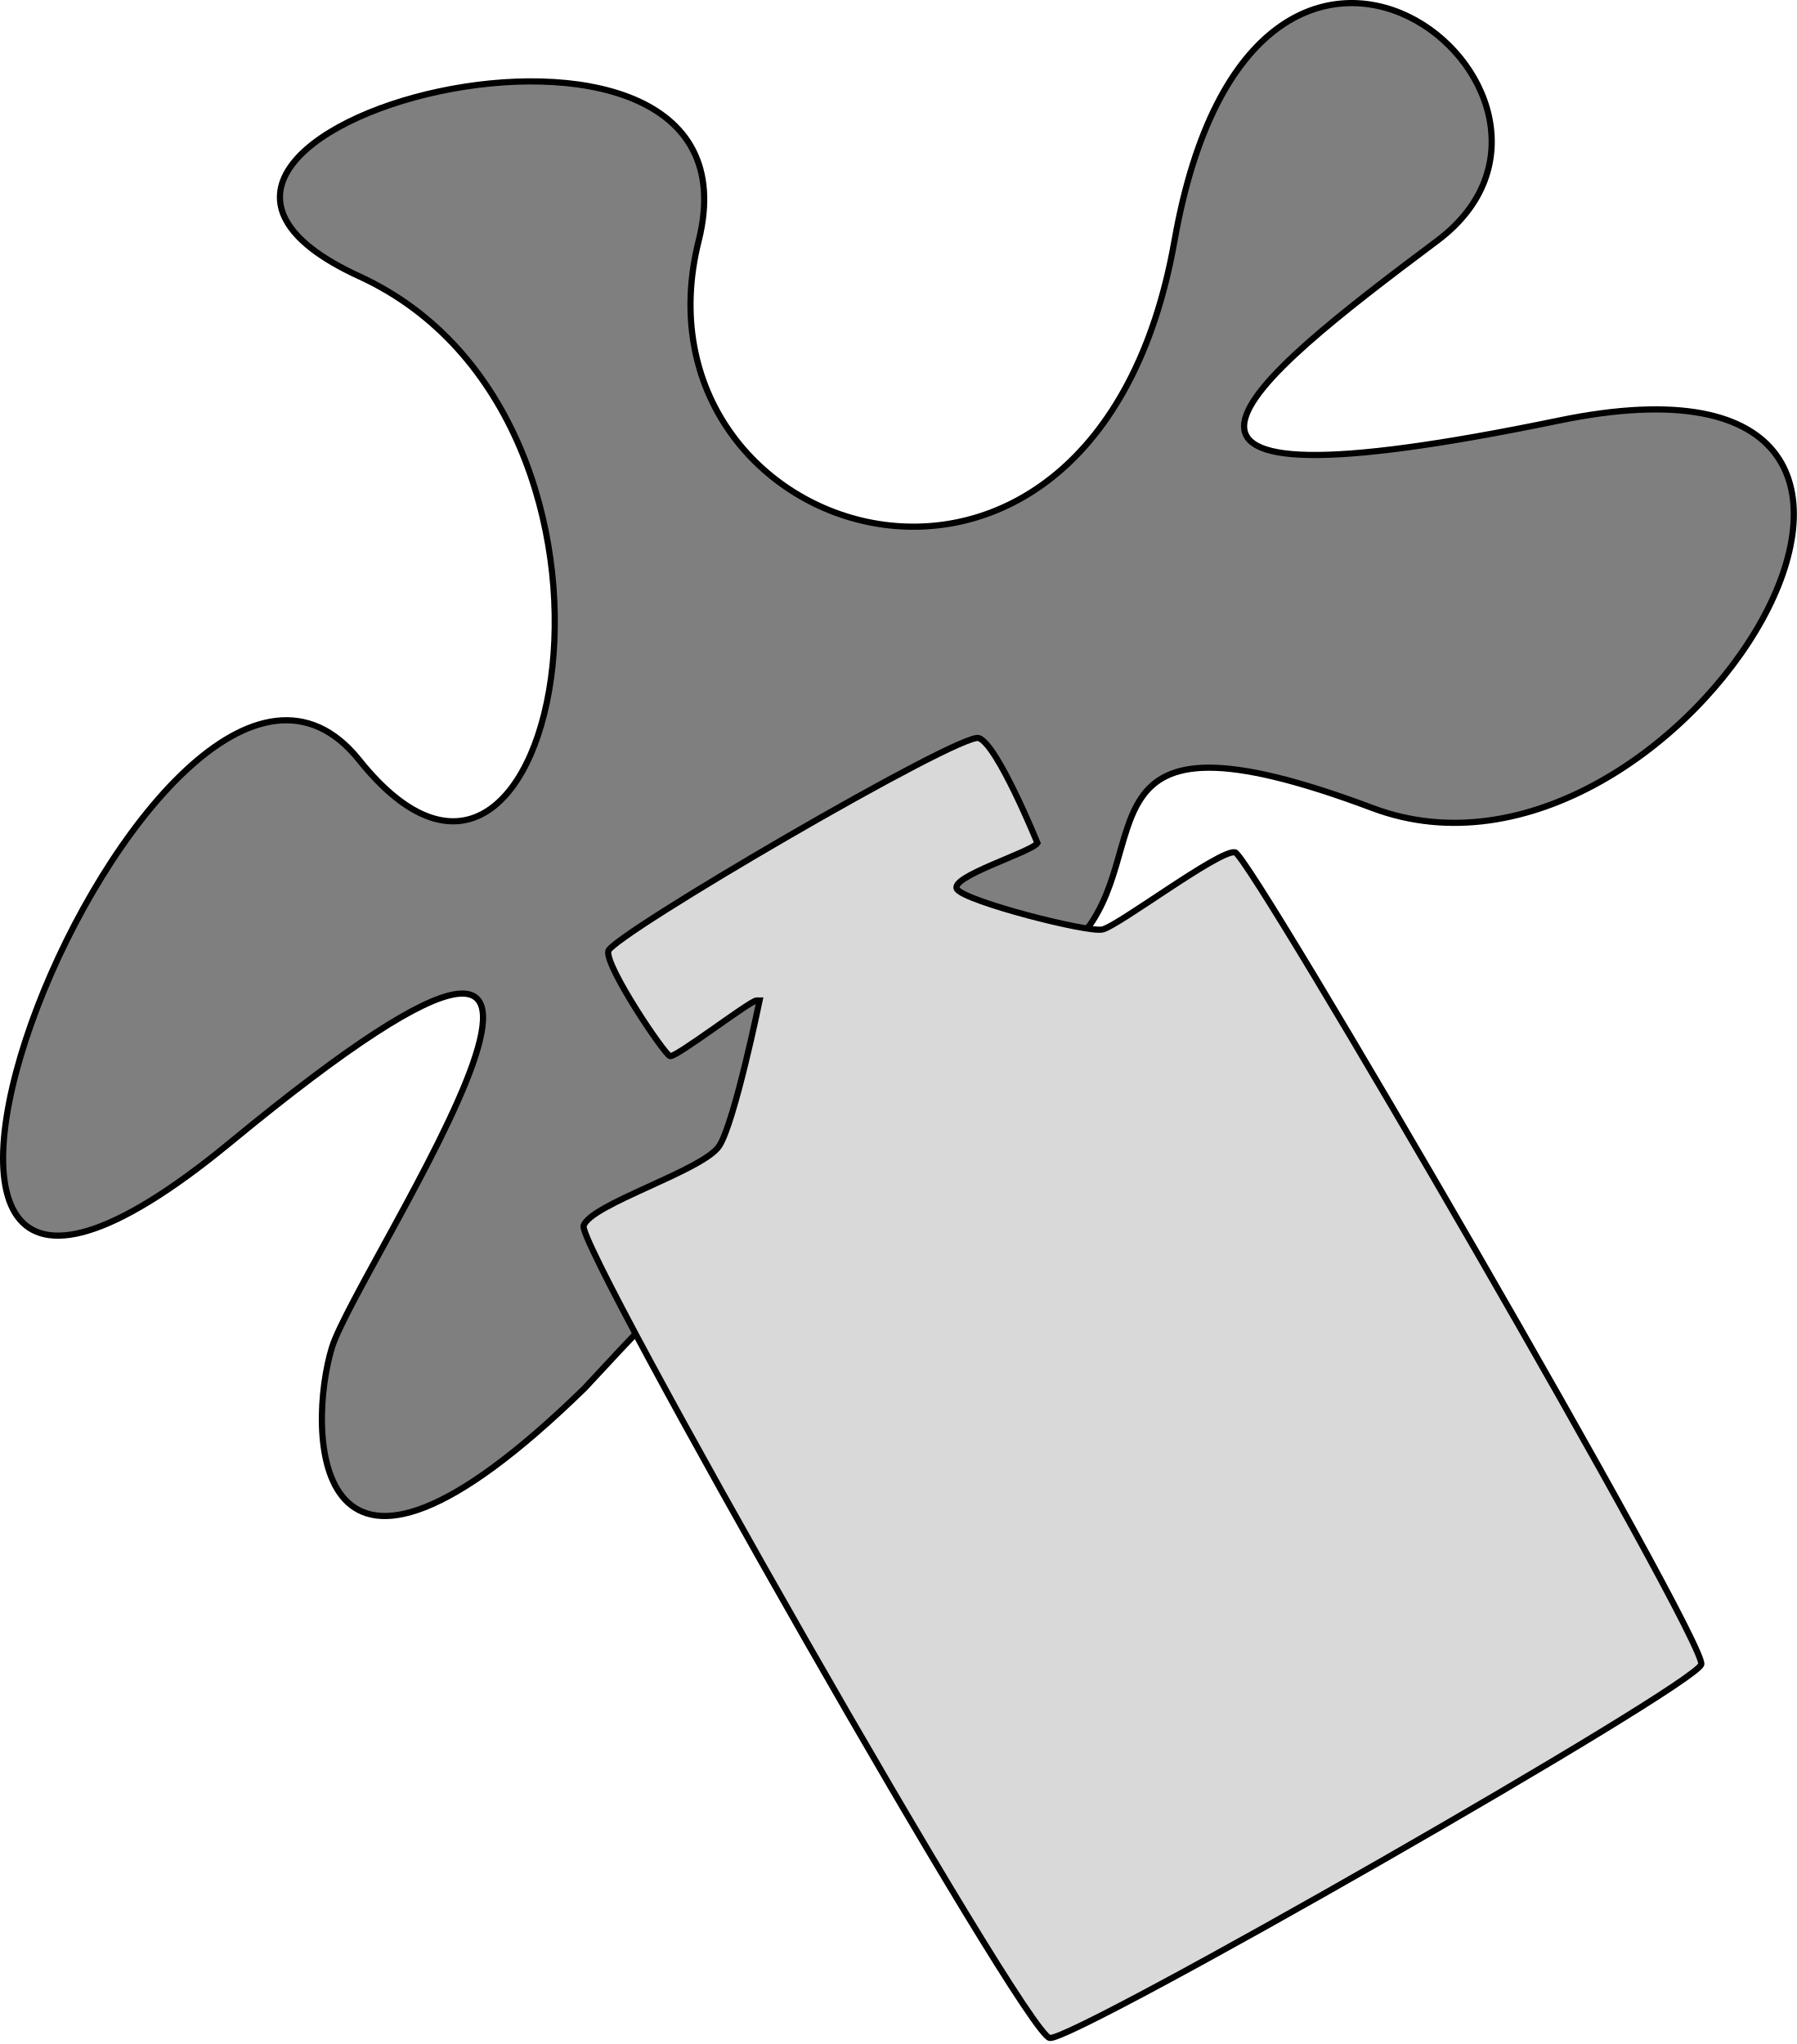
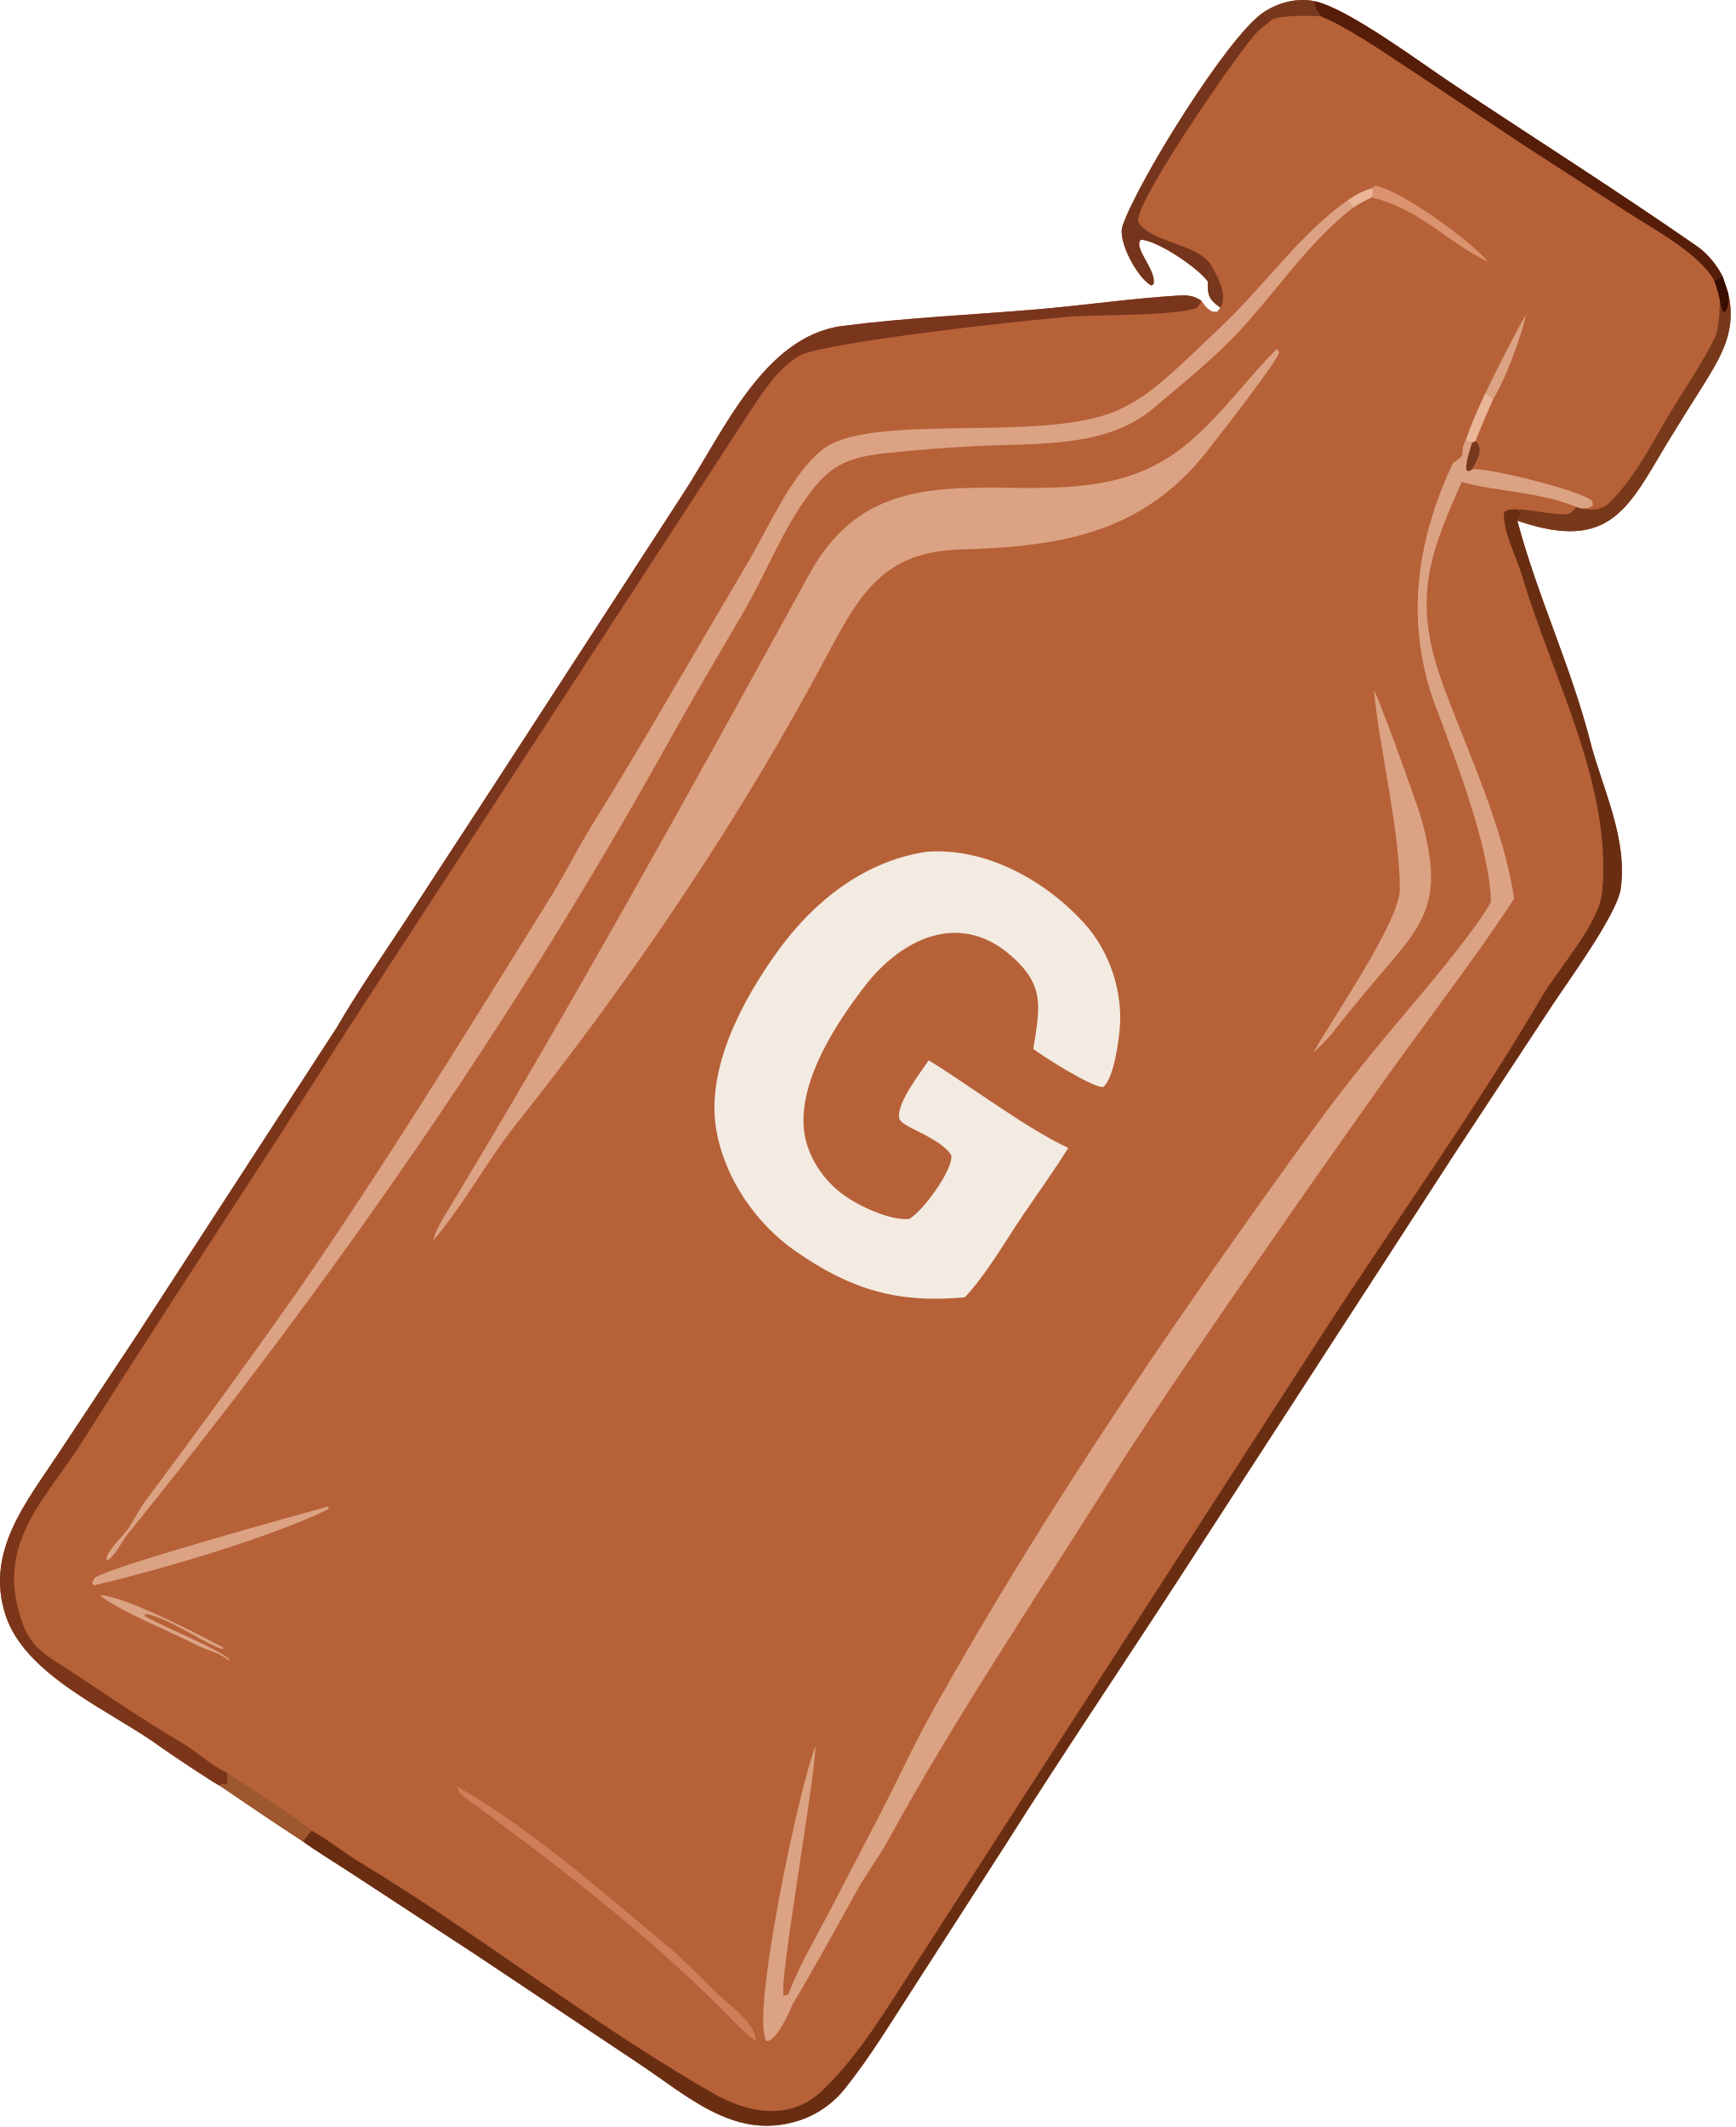
- <svg xmlns="http://www.w3.org/2000/svg" width="291" height="331" viewBox="0 0 291 331" fill="none">
-   <path d="M222.31 130.866C172.575 112.201 188.098 137.912 174.551 152.194C174.551 152.194 135.964 197.252 120.371 212.896C104.779 228.539 157.216 157.137 94.686 224.79C49.834 268.574 49.737 231.352 53.75 218.228C57.763 205.103 115.957 120.202 37.295 185.005C-41.366 249.809 25.657 82.469 58.165 123.073C90.673 163.678 109.134 68.113 58.165 44.735C7.196 21.357 125.384 -9.804 113.147 38.993C100.91 87.79 177.225 112.445 190.203 38.993C203.181 -34.459 264.022 15.586 232.744 38.993C201.467 62.399 174.214 84.276 252.41 68.113C330.606 51.951 272.045 149.531 222.31 130.866Z" fill="#807F7F" stroke="black" />
-   <path d="M116.51 185.522C119.01 181.522 123.01 162.022 123.01 162.022H122.51C121.51 162.022 109.436 171.31 108.51 171.022C107.584 170.734 98.01 156.522 98.51 154.022C99.01 151.522 155.51 118.522 158.51 119.522C161.51 120.522 168.01 136.522 168.01 136.522C167.01 138.022 153.51 142.022 155.01 144.022C156.51 146.022 176.01 151.022 178.51 150.522C181.01 150.022 197.51 137.522 200.01 138.022C202.51 138.522 276.51 266.022 275.51 269.522C274.51 273.022 174.01 330.522 170.01 330.022C166.01 329.522 93.51 202.022 94.51 198.522C95.51 195.022 114.01 189.522 116.51 185.522Z" fill="#D9D9D9" stroke="black" />
+ <svg xmlns="http://www.w3.org/2000/svg" width="191" height="234" viewBox="0 0 191 234" fill="none">
+   <path d="M138.964 1.41C140.599 0.283 142.696 -0.266 144.658 0.126C148.293 0.893 156.361 6.907 159.766 9.173C168.744 15.144 177.897 20.952 186.758 27.095C187.667 27.73 188.489 28.657 189.089 29.578C189.259 29.836 189.414 30.105 189.551 30.383C189.741 30.949 190.048 31.776 190.193 32.329C191.158 36.452 189.35 39.298 187.279 42.629C185.998 44.649 184.733 46.678 183.482 48.716C179.266 55.715 177.255 60.732 167.258 57.38C167.035 57.305 167.32 57.376 166.984 57.303C169.132 65.435 172.872 73.283 174.994 81.561C176.317 86.723 179.171 92.239 178.336 97.886C177.811 100.762 172.624 107.863 170.777 110.657L160.05 126.955L130.548 172.438C124.04 182.486 117.063 192.806 110.707 202.865L100.441 218.805C98.107 222.402 95.677 226.423 92.987 229.765C91.526 231.615 89.492 232.93 87.203 233.501C80.527 235.229 75.493 230.454 70.258 227L52.481 215.131L38.648 206.078C37.128 205.076 34.69 203.594 33.313 202.573C30.269 200.608 27.158 198.469 24.15 196.436C23.766 196.308 18.575 192.852 17.805 192.285C12.351 188.267 2.774 184.439 0.593 177.643C-1.64 170.68 2.9 165.255 6.465 159.848L15.058 146.893L37.057 113.043C39.216 109.319 42.103 105.097 44.49 101.494L54.336 86.412L75.165 54.325C79.533 47.648 84.037 36.986 92.689 35.862C99.809 34.938 107.12 34.636 114.287 34.017C119.409 33.575 124.505 32.836 129.63 32.514C130.625 32.449 131.384 32.515 132.208 33.086C132.636 33.678 132.747 33.895 133.381 34.268L133.943 34.303L134.301 33.855C132.968 32.883 132.898 32.514 132.907 30.958C131.863 29.497 127.315 26.403 125.536 26.375C124.675 27.322 127.319 29.693 126.931 31.278L126.688 31.401C125.283 30.712 122.927 26.582 123.534 24.83C125.274 19.813 135.118 4.029 138.964 1.41Z" fill="#B76139" />
+   <path d="M161.271 48.484L161.984 48.713L162.389 48.509C163.379 49.389 162.542 50.62 162.022 51.628C163.286 51.345 174.254 53.996 175.251 55.16L175.275 55.599C174.698 55.988 174.738 55.873 173.964 55.938L173.495 55.789C169.46 54.091 164.549 54.072 160.861 53.03C157.063 61.4 155.457 66.314 158.855 75.505C161.667 83.112 165.386 90.823 166.628 98.846C162.847 104.718 156.939 112.425 152.731 118.302C144.671 129.627 136.733 141.038 128.918 152.534C126.681 155.862 124.433 159.232 122.298 162.62C113.99 175.8 105.287 188.693 97.78 202.366C96.675 204.377 95.205 206.317 94.101 208.345C91.853 212.414 89.615 216.496 87.227 220.487L86.742 219.406C88.123 215.898 89.425 213.804 91.192 210.46L96.619 200.016C98.662 196.113 100.442 192.151 102.591 188.304C115.118 165.887 129.546 144.856 144.615 124.094C148.289 119.032 151.789 114.836 155.805 110.078C157.811 107.701 162.745 101.773 164.071 99.223C163.96 93.297 160.162 83.484 158.022 77.829C154.591 68.762 155.771 59.607 159.914 50.899C161.62 49.89 160.499 49.925 161.271 48.484Z" fill="#DBA383" />
+   <path d="M162.389 48.509C163.379 49.389 162.542 50.62 162.022 51.628L161.647 51.846L161.357 51.727C161.277 50.852 161.729 49.596 161.984 48.713L162.389 48.509Z" fill="#78381D" />
+   <path d="M34.277 201.398C36.05 202.338 37.623 203.674 39.335 204.709C52.658 212.75 64.924 222.503 78.41 230.259C82.24 232.461 86.91 233.396 90.45 230.028C94.64 226.041 97.714 220.725 100.877 215.893L112.826 197.379L145.23 147.213C153.345 134.642 162.141 122.492 169.728 109.56C171.537 106.477 175.99 101.654 176.316 98.08C177.394 86.258 170.794 74.484 167.512 63.399C166.908 61.359 165.352 58.392 165.504 56.351C166.027 55.959 166.249 56.077 167.004 56.029L167.468 56.45C167.357 56.884 167.272 56.943 166.984 57.303C169.132 65.435 172.872 73.283 174.994 81.561C176.317 86.723 179.171 92.239 178.336 97.886C177.811 100.762 172.624 107.863 170.777 110.657L160.05 126.955L130.548 172.438C124.04 182.487 117.064 192.806 110.707 202.865L100.441 218.806C98.107 222.402 95.677 226.423 92.987 229.766C91.526 231.615 89.492 232.93 87.203 233.501C80.527 235.229 75.493 230.454 70.258 227L52.481 215.131L38.648 206.078C37.129 205.076 34.69 203.594 33.313 202.573L34.277 201.398Z" fill="#692E12" />
+   <path d="M37.057 113.043C39.216 109.319 42.103 105.097 44.49 101.494L54.336 86.412L75.165 54.325C79.533 47.648 84.037 36.986 92.689 35.862C99.809 34.938 107.12 34.636 114.287 34.017C119.409 33.575 124.505 32.836 129.63 32.514C130.625 32.449 131.384 32.515 132.208 33.086C131.964 33.533 131.855 33.87 131.318 34.005C128.474 34.72 121.742 34.615 118.376 34.803C114.087 35.042 90.816 37.647 88.075 39.083C85.888 40.229 84.082 42.922 82.76 44.923L38.021 113.604L37.057 113.043Z" fill="#7A351D" />
+   <path d="M37.057 113.043L38.021 113.604C28.519 128.605 18.639 143.404 9.17 158.415C5.363 164.537 -0.12 169.22 2.044 177.193C2.814 180.03 3.663 181.216 6.152 182.804C10.778 185.751 15.233 188.953 19.986 191.71C21.476 192.575 23.559 194.461 25.042 195.051L25.023 196.216C24.295 196.604 24.808 196.05 24.15 196.436C23.766 196.308 18.575 192.852 17.805 192.285C12.351 188.267 2.774 184.439 0.593 177.643C-1.64 170.68 2.9 165.255 6.465 159.848L15.058 146.893L37.057 113.043Z" fill="#7B361A" />
+   <path d="M144.658 0.126C148.293 0.893 156.361 6.907 159.766 9.172C168.744 15.144 177.897 20.952 186.758 27.095C187.667 27.73 188.49 28.657 189.089 29.578C189.259 29.836 189.414 30.105 189.551 30.383L188.641 30.853C186.976 27.907 182.133 25.297 179.299 23.482L167.858 16.087L155.038 7.565C152.421 5.834 148.126 2.903 145.32 1.781L145.248 1.672C144.916 1.162 144.541 0.679 144.658 0.126Z" fill="#561D09" />
+   <path d="M189.551 30.383C189.741 30.949 190.048 31.776 190.193 32.329C191.158 36.452 189.35 39.298 187.279 42.629C185.998 44.649 184.733 46.678 183.482 48.716C179.266 55.715 177.255 60.732 167.258 57.38C167.035 57.305 167.32 57.376 166.984 57.303C167.272 56.943 167.357 56.884 167.468 56.45L167.004 56.029C168.724 56.11 170.216 56.508 171.916 56.575C172.87 56.612 172.893 56.392 173.495 55.789L173.964 55.938C175.128 56.135 176.193 56.191 177.1 55.307C180.164 52.319 181.972 48.319 184.219 44.705C185.716 42.298 187.448 39.715 188.691 37.179C189.165 36.21 189.21 34.3 189.279 33.185C189.163 32.328 188.913 31.665 188.641 30.853L189.551 30.383Z" fill="#77391A" />
+   <path d="M189.551 30.383C189.741 30.949 190.048 31.776 190.193 32.329C190.223 33.168 190.313 33.606 189.847 34.298L189.537 34.217C189.449 33.874 189.363 33.53 189.279 33.185C189.163 32.328 188.913 31.665 188.641 30.853L189.551 30.383Z" fill="#390E00" />
+   <path d="M138.964 1.41C139.394 1.788 139.51 1.922 140.04 2.126C139.268 2.716 138.508 3.304 137.88 4.052C135.504 6.881 125.578 21.299 125.244 24.105C125.215 24.349 125.328 24.559 125.487 24.745C127.185 26.734 131.504 26.817 133.174 28.997C133.15 29.856 133.16 30.142 132.907 30.958C131.863 29.497 127.315 26.403 125.536 26.375C124.675 27.322 127.319 29.693 126.931 31.278L126.688 31.401C125.283 30.712 122.927 26.582 123.535 24.83C125.274 19.813 135.118 4.029 138.964 1.41Z" fill="#75351C" />
+   <path d="M89.746 192.138C89.643 196.035 85.664 218.236 86.241 219.574L86.742 219.406L87.227 220.487C86.85 221.44 85.435 224.535 84.374 224.552C82.46 222.28 88.14 195.697 89.746 192.138Z" fill="#DBA383" />
+   <path d="M24.15 196.436C24.808 196.05 24.295 196.604 25.023 196.216L25.042 195.05C26.342 195.955 33.758 200.707 34.277 201.398L33.313 202.573C30.269 200.608 27.158 198.469 24.15 196.436Z" fill="#9D582F" />
+   <path d="M138.964 1.41C140.599 0.283 142.696 -0.266 144.658 0.126C144.541 0.679 144.916 1.162 145.248 1.672L145.32 1.781C143.975 1.761 141.189 1.635 140.04 2.126C139.51 1.922 139.394 1.788 138.964 1.41Z" fill="#78381D" />
+   <path d="M167.932 34.61C167.47 36.903 165.578 41.947 164.318 43.906C164.102 43.651 163.745 43.439 163.46 43.24C164.749 40.622 166.484 37.097 167.932 34.61Z" fill="#DBA383" />
+   <path d="M163.46 43.24C163.745 43.439 164.102 43.651 164.318 43.906C163.937 44.818 162.645 47.673 162.389 48.509L161.984 48.713L161.271 48.484C161.963 46.505 162.586 45.123 163.46 43.24Z" fill="#EAB697" />
+   <path d="M133.174 28.997C133.894 30.268 135.182 32.427 134.301 33.855C132.968 32.883 132.898 32.514 132.907 30.958C133.16 30.142 133.15 29.856 133.174 28.997Z" fill="#78381D" />
+   <path d="M101.835 93.724C108.364 93.139 115.024 96.836 119.321 101.58C122.123 104.674 123.606 109.157 123.21 113.293C123.071 114.751 122.559 118.63 121.409 119.585C120.24 119.678 114.819 116.254 113.71 115.401C114.427 110.785 115.065 108.381 111.113 105.014C105.466 100.204 99.15 103.328 95.184 108.465C92.066 112.502 88.008 118.665 88.453 124.103C88.679 126.873 90.347 129.513 92.466 131.176C94.122 132.537 97.933 134.325 100.023 134.104C101.389 133.488 104.965 128.63 104.68 127.089C103.876 125.751 101.439 124.704 99.977 123.937C99.501 123.623 98.955 123.417 98.925 122.834C98.838 121.155 101.237 118.08 102.199 116.65C106.743 119.43 112.79 124.054 117.554 126.286C115.977 128.832 114.085 131.434 112.395 133.944C110.421 136.876 108.568 140.154 106.174 142.722C98.797 143.4 93.662 141.912 87.519 137.629C83.158 134.589 79.723 129.581 78.822 124.277C77.666 117.478 81.744 109.971 85.596 104.627C89.506 99.201 95.055 94.779 101.835 93.724Z" fill="#F3EBE1" />
+   <path d="M140.517 38.38C140.678 38.525 140.659 38.584 140.751 38.82C140.357 39.996 134.429 47.623 133.417 48.886C126.195 58.6 117.075 60.122 105.675 60.453C97.425 60.69 94.73 65.109 91.25 71.656C81.369 90.247 69.84 107.268 56.758 123.733C53.543 127.78 51.31 132.143 47.714 136.441C47.67 136.007 48.457 134.532 48.742 134.062C62.807 110.853 76.035 86.879 89.1 63.099C98.061 46.792 115.374 58.451 128.303 50.503C133.147 47.525 136.484 42.386 140.517 38.38Z" fill="#DBA383" />
+   <path d="M148.87 22.868C144.436 26.326 141.383 30.739 137.725 34.923C134.536 38.684 130.696 41.722 126.953 44.894C121.74 49.312 114.255 48.731 107.734 49.062C104.332 49.224 100.935 49.485 97.549 49.845C93.694 50.289 91.612 50.928 89.173 54.165C86.072 58.282 84.344 63.03 81.786 67.395C78.961 72.216 76.131 77.017 73.411 81.911C56.336 112.642 36.176 141.45 14.064 168.755C13.461 169.5 12.429 171.587 11.7 171.666C11.603 170.685 13.704 168.873 14.252 167.977C14.881 166.949 15.384 165.966 16.105 164.986C21.728 157.469 27.246 149.873 32.657 142.201C42.394 128.124 51.543 113.232 60.595 98.69C62.132 96.222 63.504 93.451 65.035 90.962C67.925 86.262 70.793 81.544 73.555 76.765L82.321 61.842C84.586 58.015 86.969 52.436 90.339 49.586C95.503 45.219 114.457 48.824 122.873 45.192C125.925 43.875 128.434 41.566 130.817 39.31C132.888 37.351 135.013 35.403 136.961 33.323C140.568 29.47 143.994 25.08 148.323 22.019C148.524 22.276 148.824 22.581 148.87 22.868Z" fill="#DBA383" />
+   <path d="M151.195 75.996C151.596 76.358 155.876 88.283 156.292 89.684C156.773 91.252 157.127 92.857 157.352 94.481C157.955 99.16 156.497 101.783 153.571 105.236C151.335 107.874 149.007 110.565 146.902 113.302C146.2 114.251 145.344 115.026 144.497 115.848C146.594 112.091 154.065 101.322 154.05 97.807C154.022 91.276 151.864 82.75 151.195 75.996Z" fill="#DBA383" />
+   <path d="M50.3 196.55C58.428 201.156 67.139 208.837 74.35 214.86C75.64 216.114 77.046 217.407 78.279 218.709C79.761 220.275 83.051 222.297 83.183 224.5C82.484 224.218 80.453 222.058 79.771 221.373C70.964 212.523 61.029 204.963 50.975 197.606C50.611 197.339 50.414 196.976 50.3 196.55Z" fill="#CE7F59" />
+   <path d="M36.094 165.737L36.187 165.823L36.023 166.094C29.52 169.216 17.391 172.779 10.308 174.416L10.124 174.146L10.4 173.599C11.827 172.425 33.384 166.485 36.094 165.737Z" fill="#DBA383" />
+   <path d="M151.027 20.664L151.339 20.419C154.174 20.948 161.75 26.407 163.77 28.809C159.415 26.798 156.386 23.021 150.928 21.727C151.155 21.254 151.063 21.272 151.027 20.664Z" fill="#DA936E" />
+   <path d="M10.982 175.495C13.641 175.516 22.053 179.917 24.573 181.256L24.58 181.407C23.411 181.407 18.256 177.729 15.953 177.563L15.931 177.806L16.615 178.161C18.456 179.146 24.224 181.51 25.228 182.549L25.203 182.692C24.236 181.817 22.718 181.552 21.618 180.975C19.044 179.627 12.936 177.151 10.982 175.495Z" fill="#DBA383" />
+   <path d="M148.323 22.019C149.389 21.276 149.849 21.117 151.027 20.664C151.063 21.272 151.155 21.254 150.928 21.727C150.13 22.122 149.613 22.385 148.87 22.868C148.824 22.581 148.525 22.276 148.323 22.019Z" fill="#EAB697" />
</svg>
